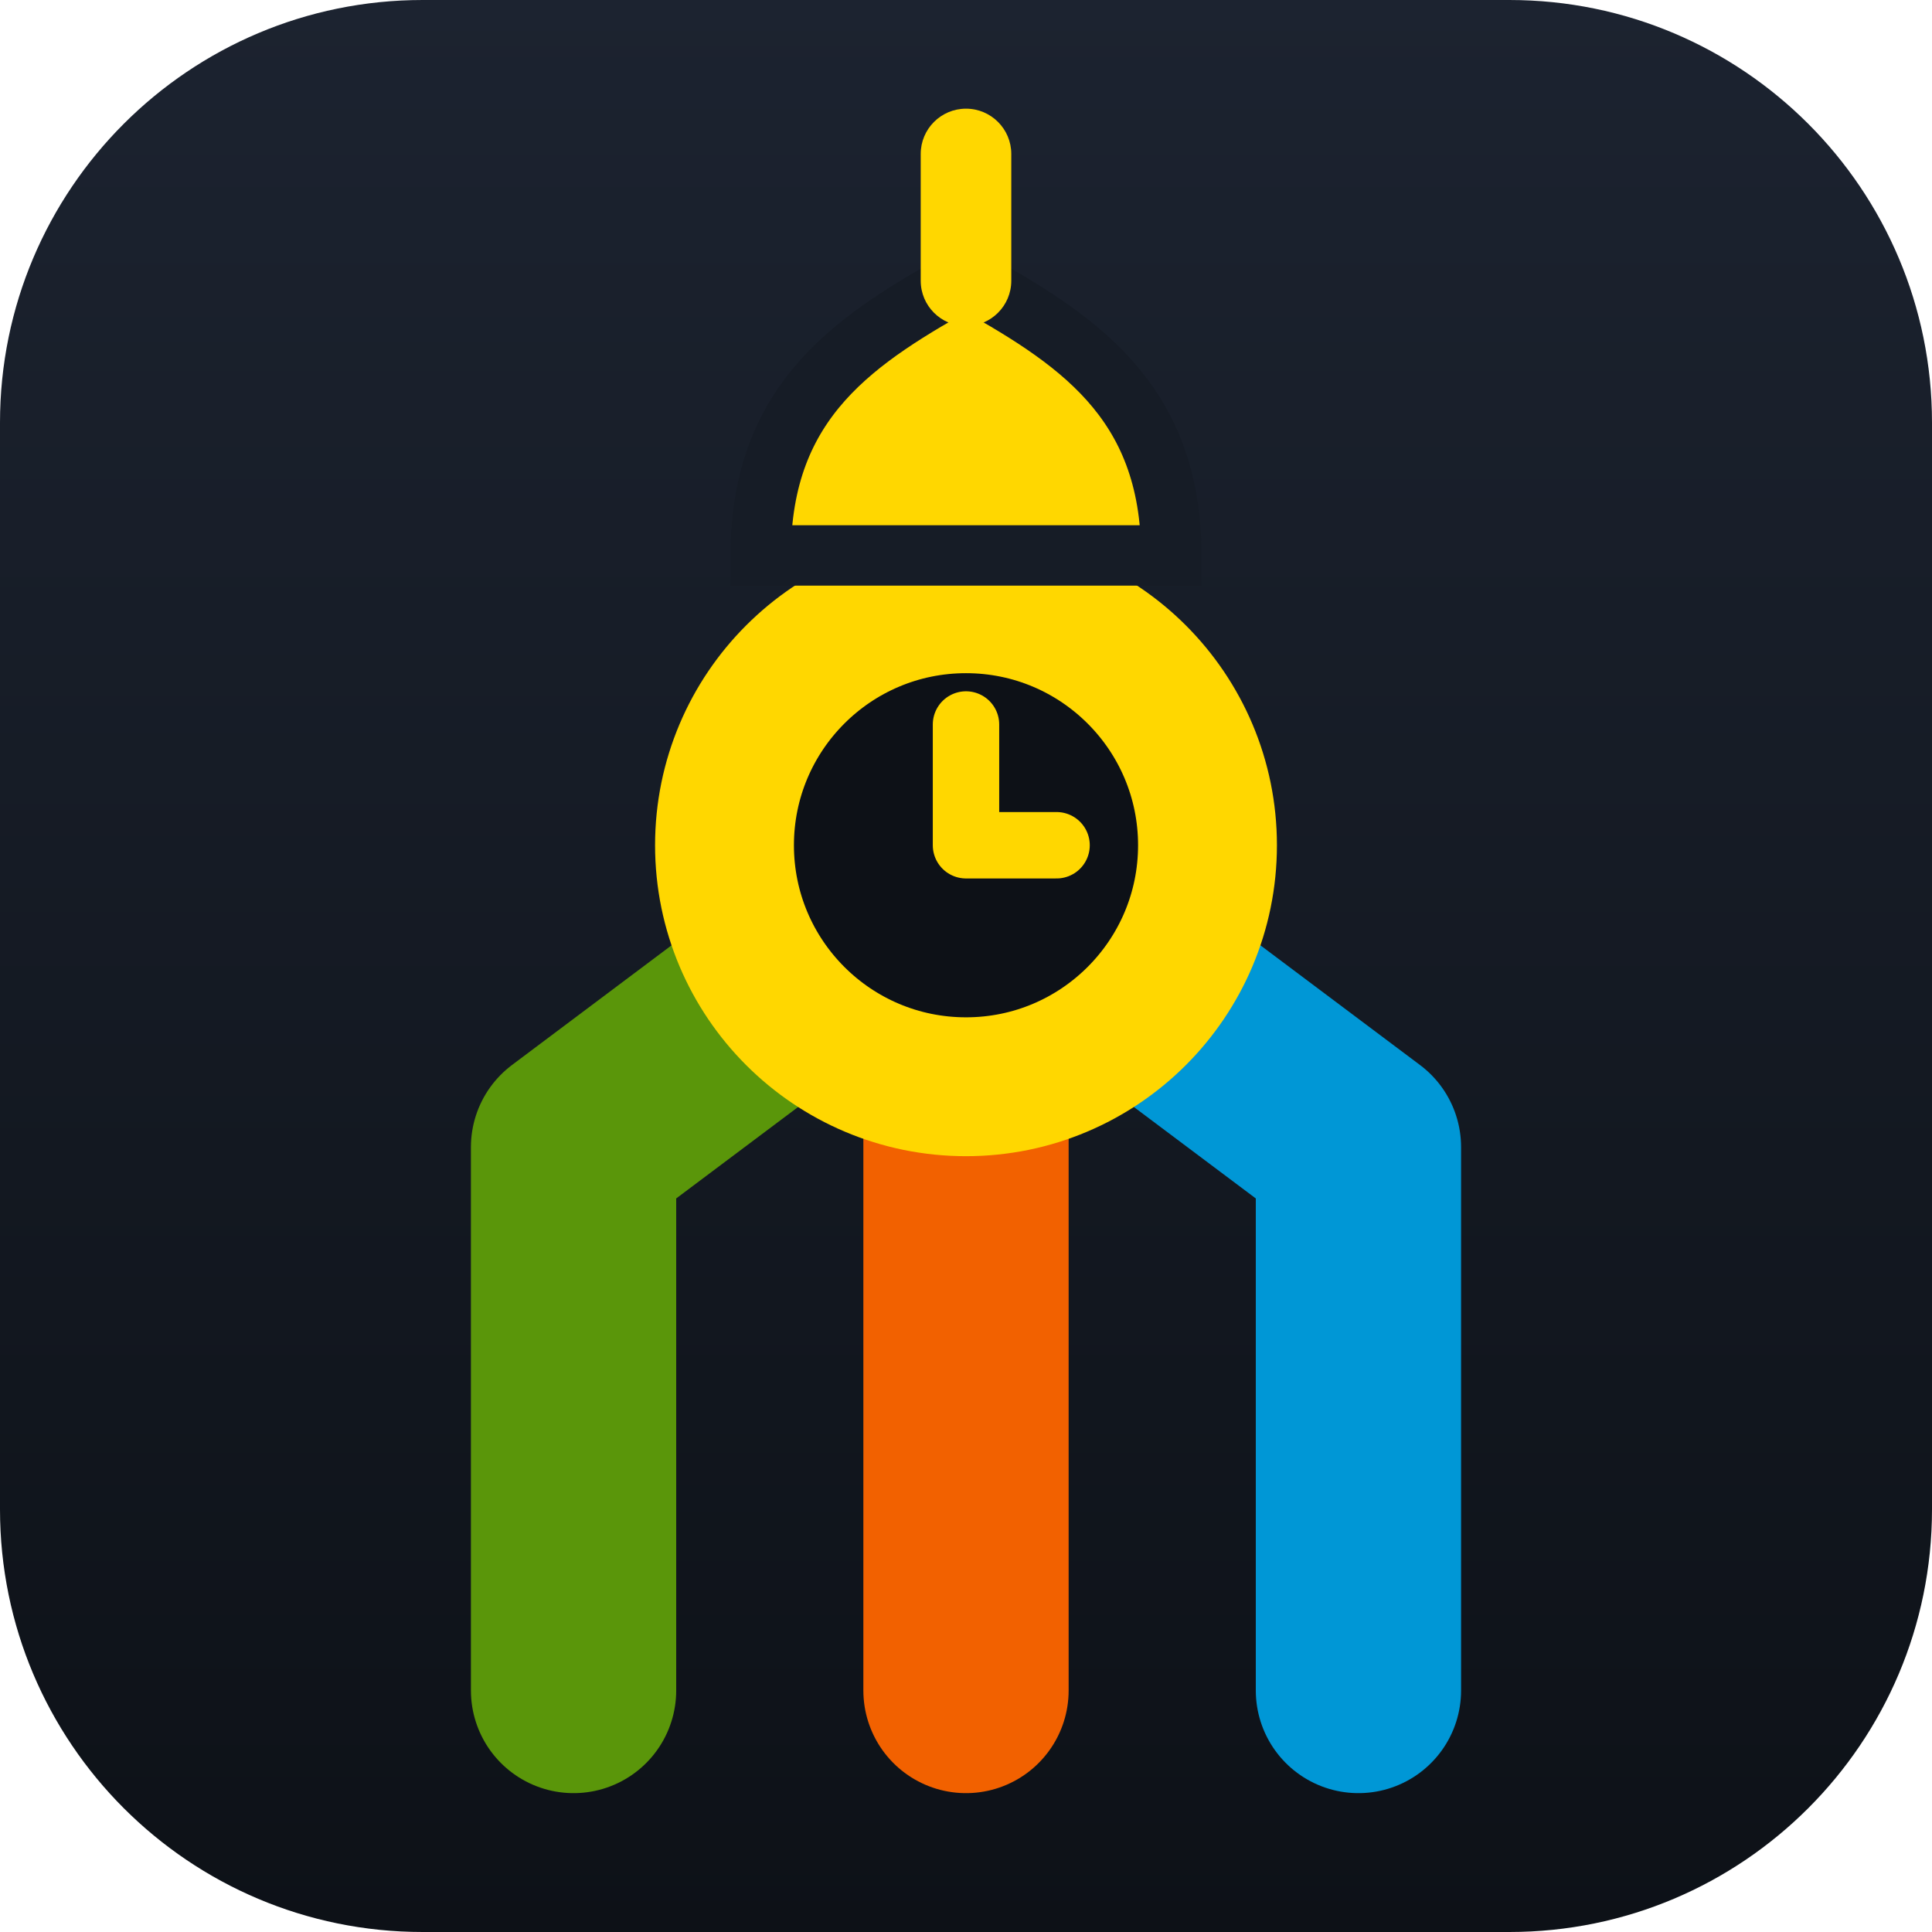
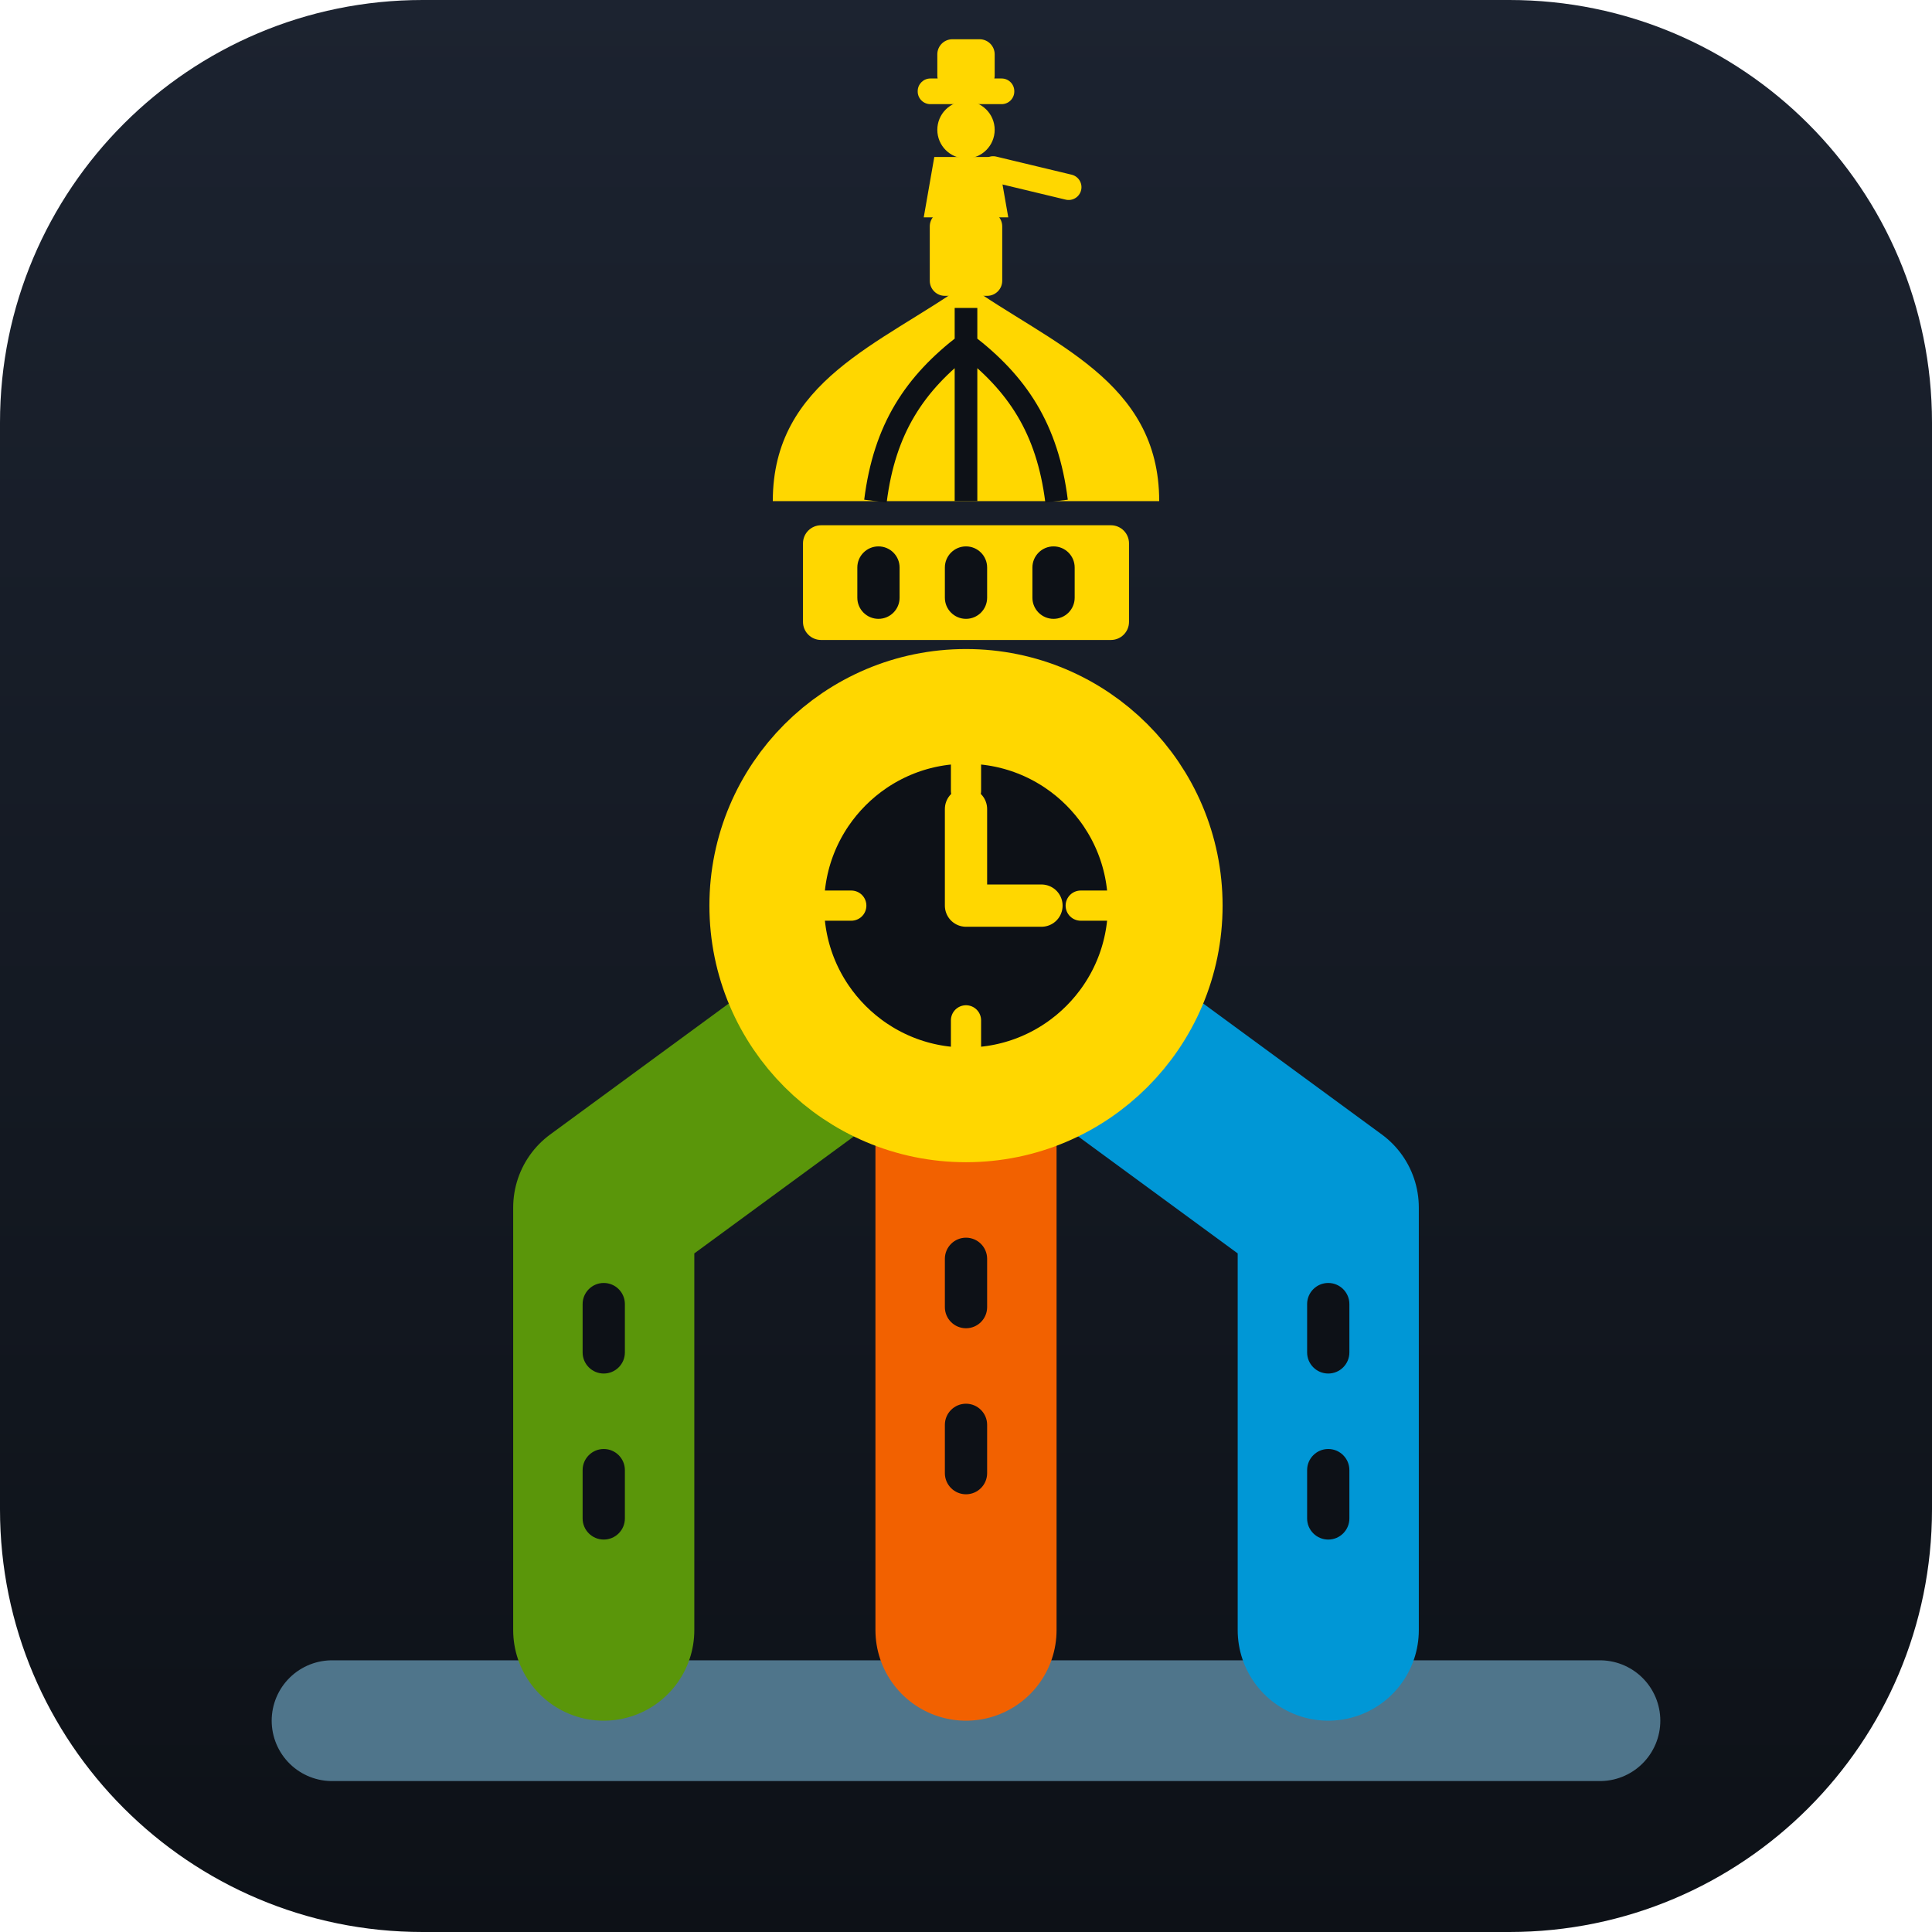
- <svg xmlns="http://www.w3.org/2000/svg" viewBox="0 0 32 32">
+ <svg xmlns="http://www.w3.org/2000/svg" viewBox="0 0 64 64">
  <defs>
    <linearGradient id="bg" x1="0" y1="0" x2="0" y2="1">
      <stop offset="0" stop-color="#1c2330" />
      <stop offset="1" stop-color="#0d1117" />
    </linearGradient>
  </defs>
-   <rect width="32" height="32" rx="7" fill="url(#bg)" />
-   <g stroke-width="3.4" stroke-linecap="round" stroke-linejoin="round" fill="none">
-     <path d="M9.5 28v-9l4-3" stroke="#5A960A" />
-     <path d="M16 28V18" stroke="#F26100" />
-     <path d="M22.5 28v-9l-4-3" stroke="#0097D6" />
+   <rect width="64" height="64" rx="14" fill="url(#bg)" />
+   <path d="M11 57h42" stroke="#4F758B" stroke-width="4" stroke-linecap="round" />
+   <g stroke-width="6" stroke-linecap="round" stroke-linejoin="round" fill="none">
+     <path d="M20 54V40l7.5-5.5" stroke="#5A960A" />
+     <path d="M32 54V37" stroke="#F26100" />
+     <path d="M44 54V40l-7.5-5.5" stroke="#0097D6" />
  </g>
-   <circle cx="16" cy="14" r="4" fill="#0d1117" stroke="#FFD700" stroke-width="2.3" />
-   <path d="M16 14v-2M16 14h1.5" stroke="#FFD700" stroke-width="1.1" stroke-linecap="round" />
-   <path d="M12.6 9.2C12.6 6.6 14.2 5.6 16 4.6 17.8 5.6 19.4 6.6 19.4 9.2Z" fill="#FFD700" stroke="#161c26" stroke-width="1" />
-   <rect x="15.25" y="1.8" width="1.5" height="3.6" rx=".75" fill="#FFD700" />
+   <g fill="#0d1117">
+     <rect x="19.3" y="42.5" width="1.4" height="3" rx=".7" />
+     <rect x="19.3" y="48" width="1.4" height="3" rx=".7" />
+     <rect x="31.3" y="41" width="1.4" height="3" rx=".7" />
+     <rect x="31.3" y="46.5" width="1.4" height="3" rx=".7" />
+     <rect x="43.3" y="42.5" width="1.4" height="3" rx=".7" />
+     <rect x="43.3" y="48" width="1.4" height="3" rx=".7" />
+   </g>
+   <circle cx="32" cy="30" r="6.6" fill="#0d1117" stroke="#FFD700" stroke-width="3.8" />
+   <g stroke="#FFD700" stroke-linecap="round">
+     <path d="M32 25.1v1.1M36.9 30h-1.1M32 34.9v-1.1M27.1 30h1.1" stroke-width="1" />
+     <path d="M32 30v-3.2M32 30h2.5" stroke-width="1.4" />
+   </g>
+   <rect x="26.6" y="17.4" width="10.8" height="3.8" rx=".6" fill="#FFD700" />
+   <g fill="#0d1117">
+     <rect x="28.4" y="18.1" width="1.4" height="2.4" rx=".7" />
+     <rect x="31.3" y="18.1" width="1.4" height="2.4" rx=".7" />
+     <rect x="34.2" y="18.1" width="1.4" height="2.4" rx=".7" />
+   </g>
+   <path d="M25.6 16.6C25.6 12.6 29.2 11.4 32 9.4 34.8 11.4 38.4 12.6 38.4 16.6Z" fill="#FFD700" />
+   <path d="M32 10.2v6.4M29 16.6c.3-2.4 1.3-3.9 3-5.2M35 16.6c-.3-2.4-1.3-3.9-3-5.2" stroke="#0d1117" stroke-width=".75" fill="none" />
+   <rect x="30.8" y="7" width="2.4" height="2.8" rx=".5" fill="#FFD700" />
+   <g fill="#FFD700">
+     <rect x="30.4" y="2.6" width="3.2" height=".85" rx=".42" />
+     <rect x="31.05" y="1.3" width="1.9" height="1.7" rx=".5" />
+     <circle cx="32" cy="4.3" r=".95" />
+     <path d="M30.95 5.2h2.1l.35 2h-2.8z" />
+   </g>
+   <path d="M32.9 5.6l2.5.6" stroke="#FFD700" stroke-width=".85" stroke-linecap="round" />
</svg>
